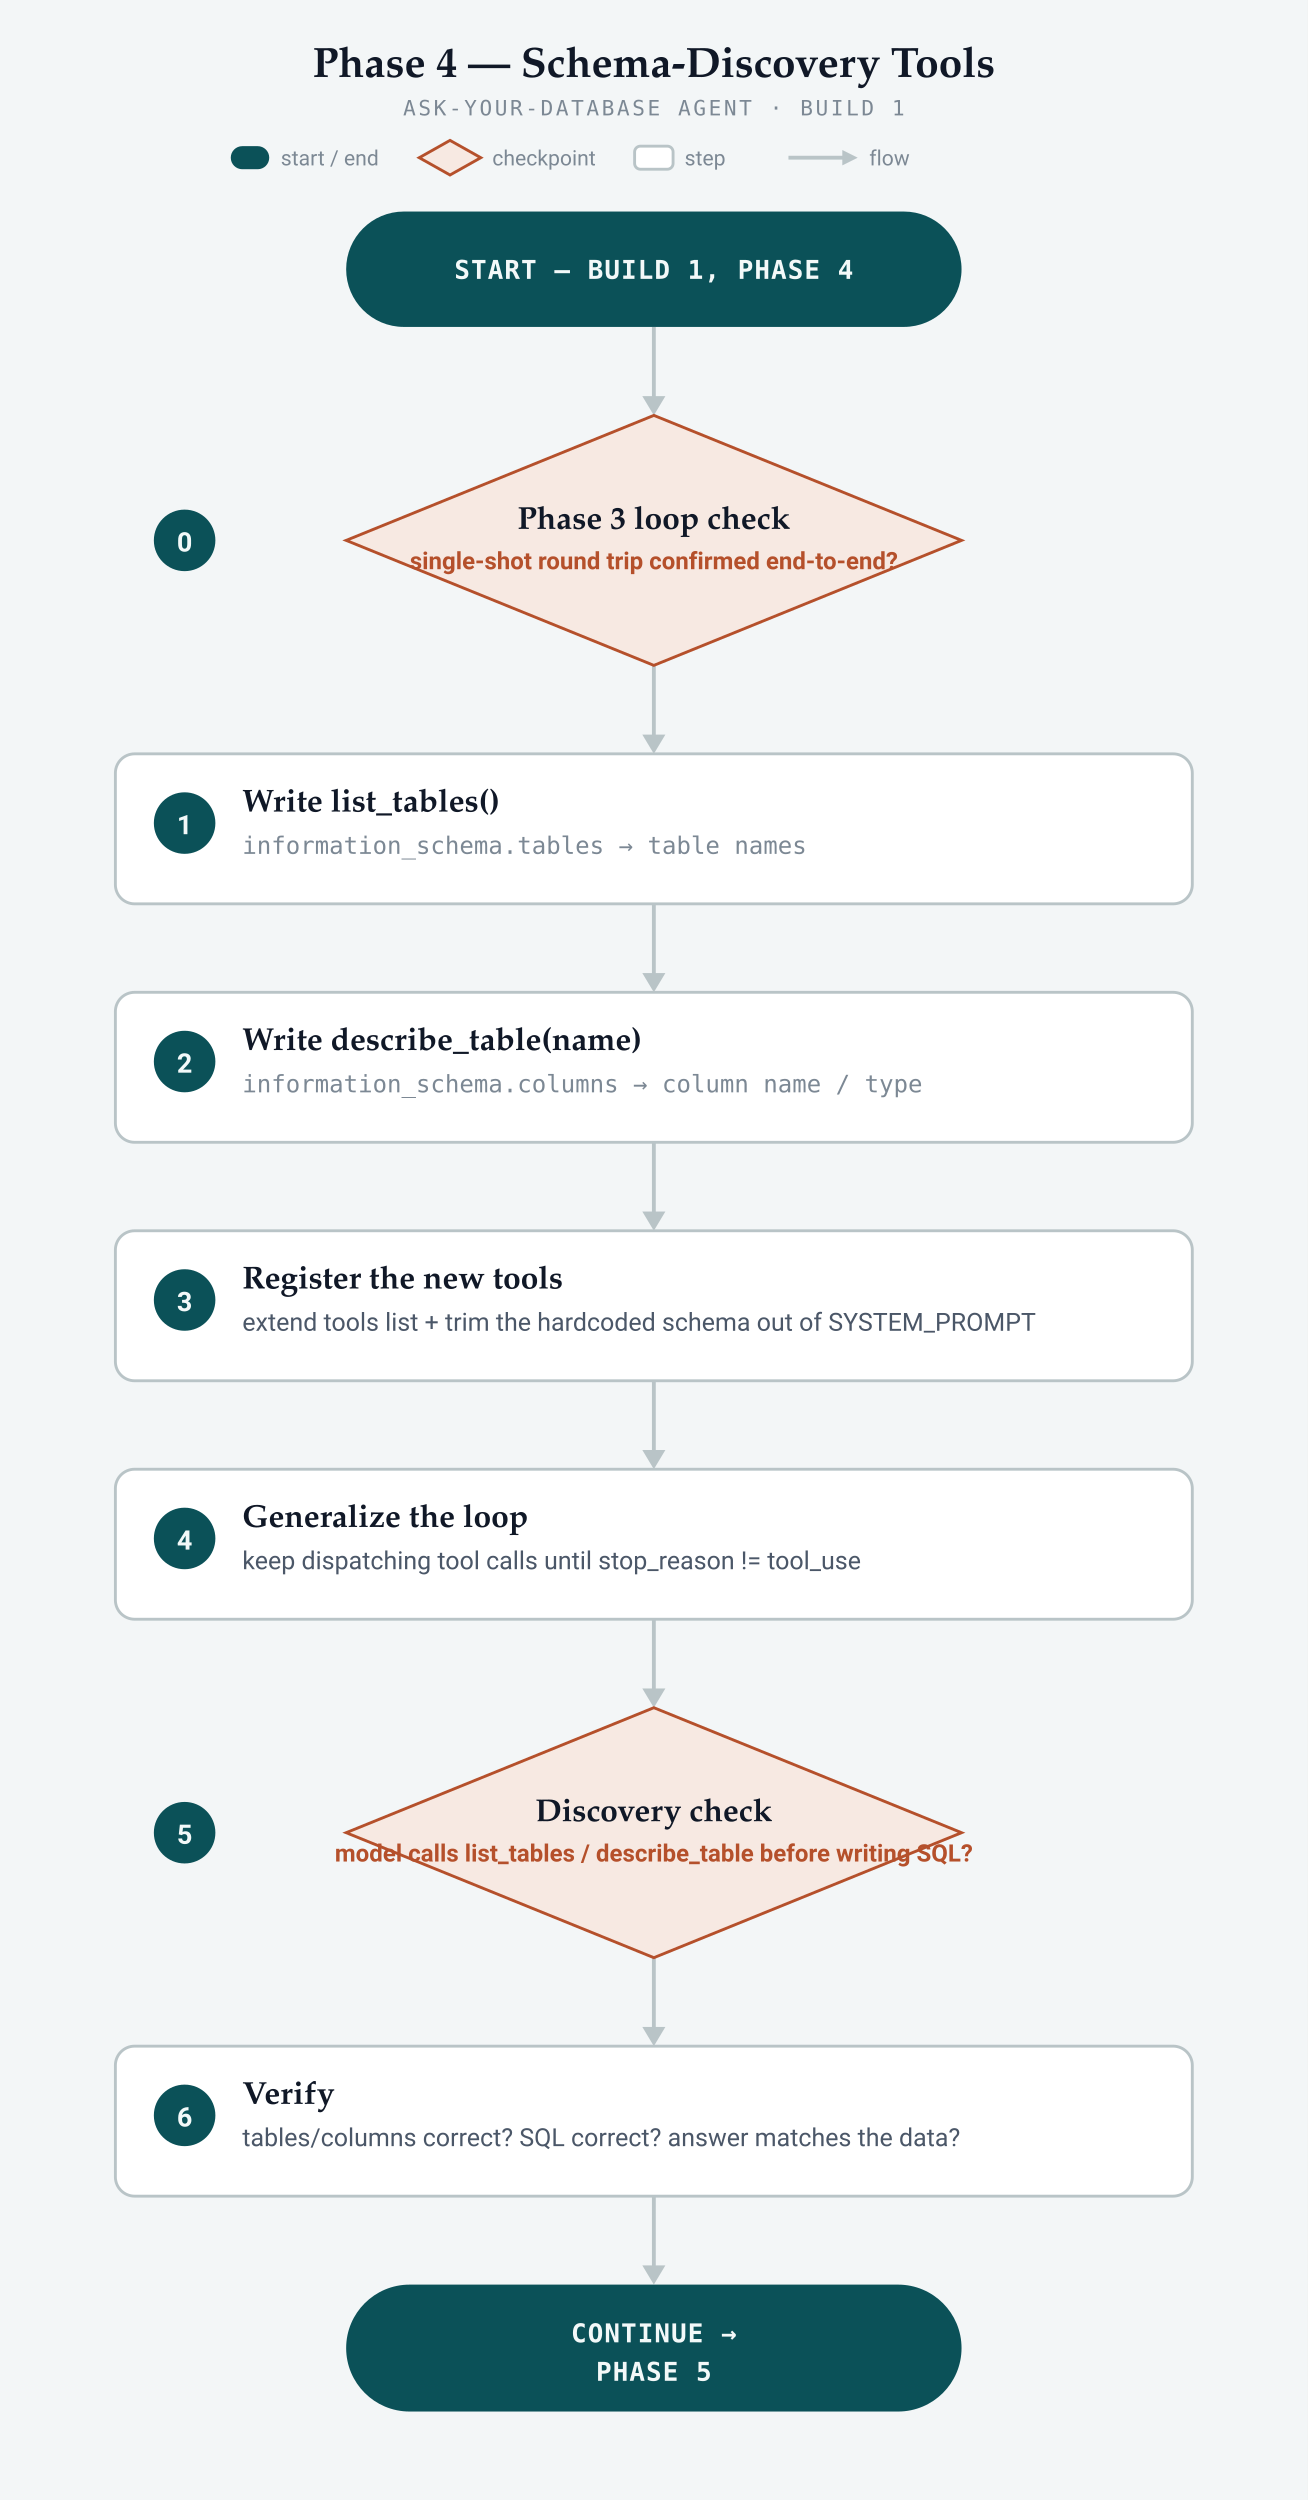
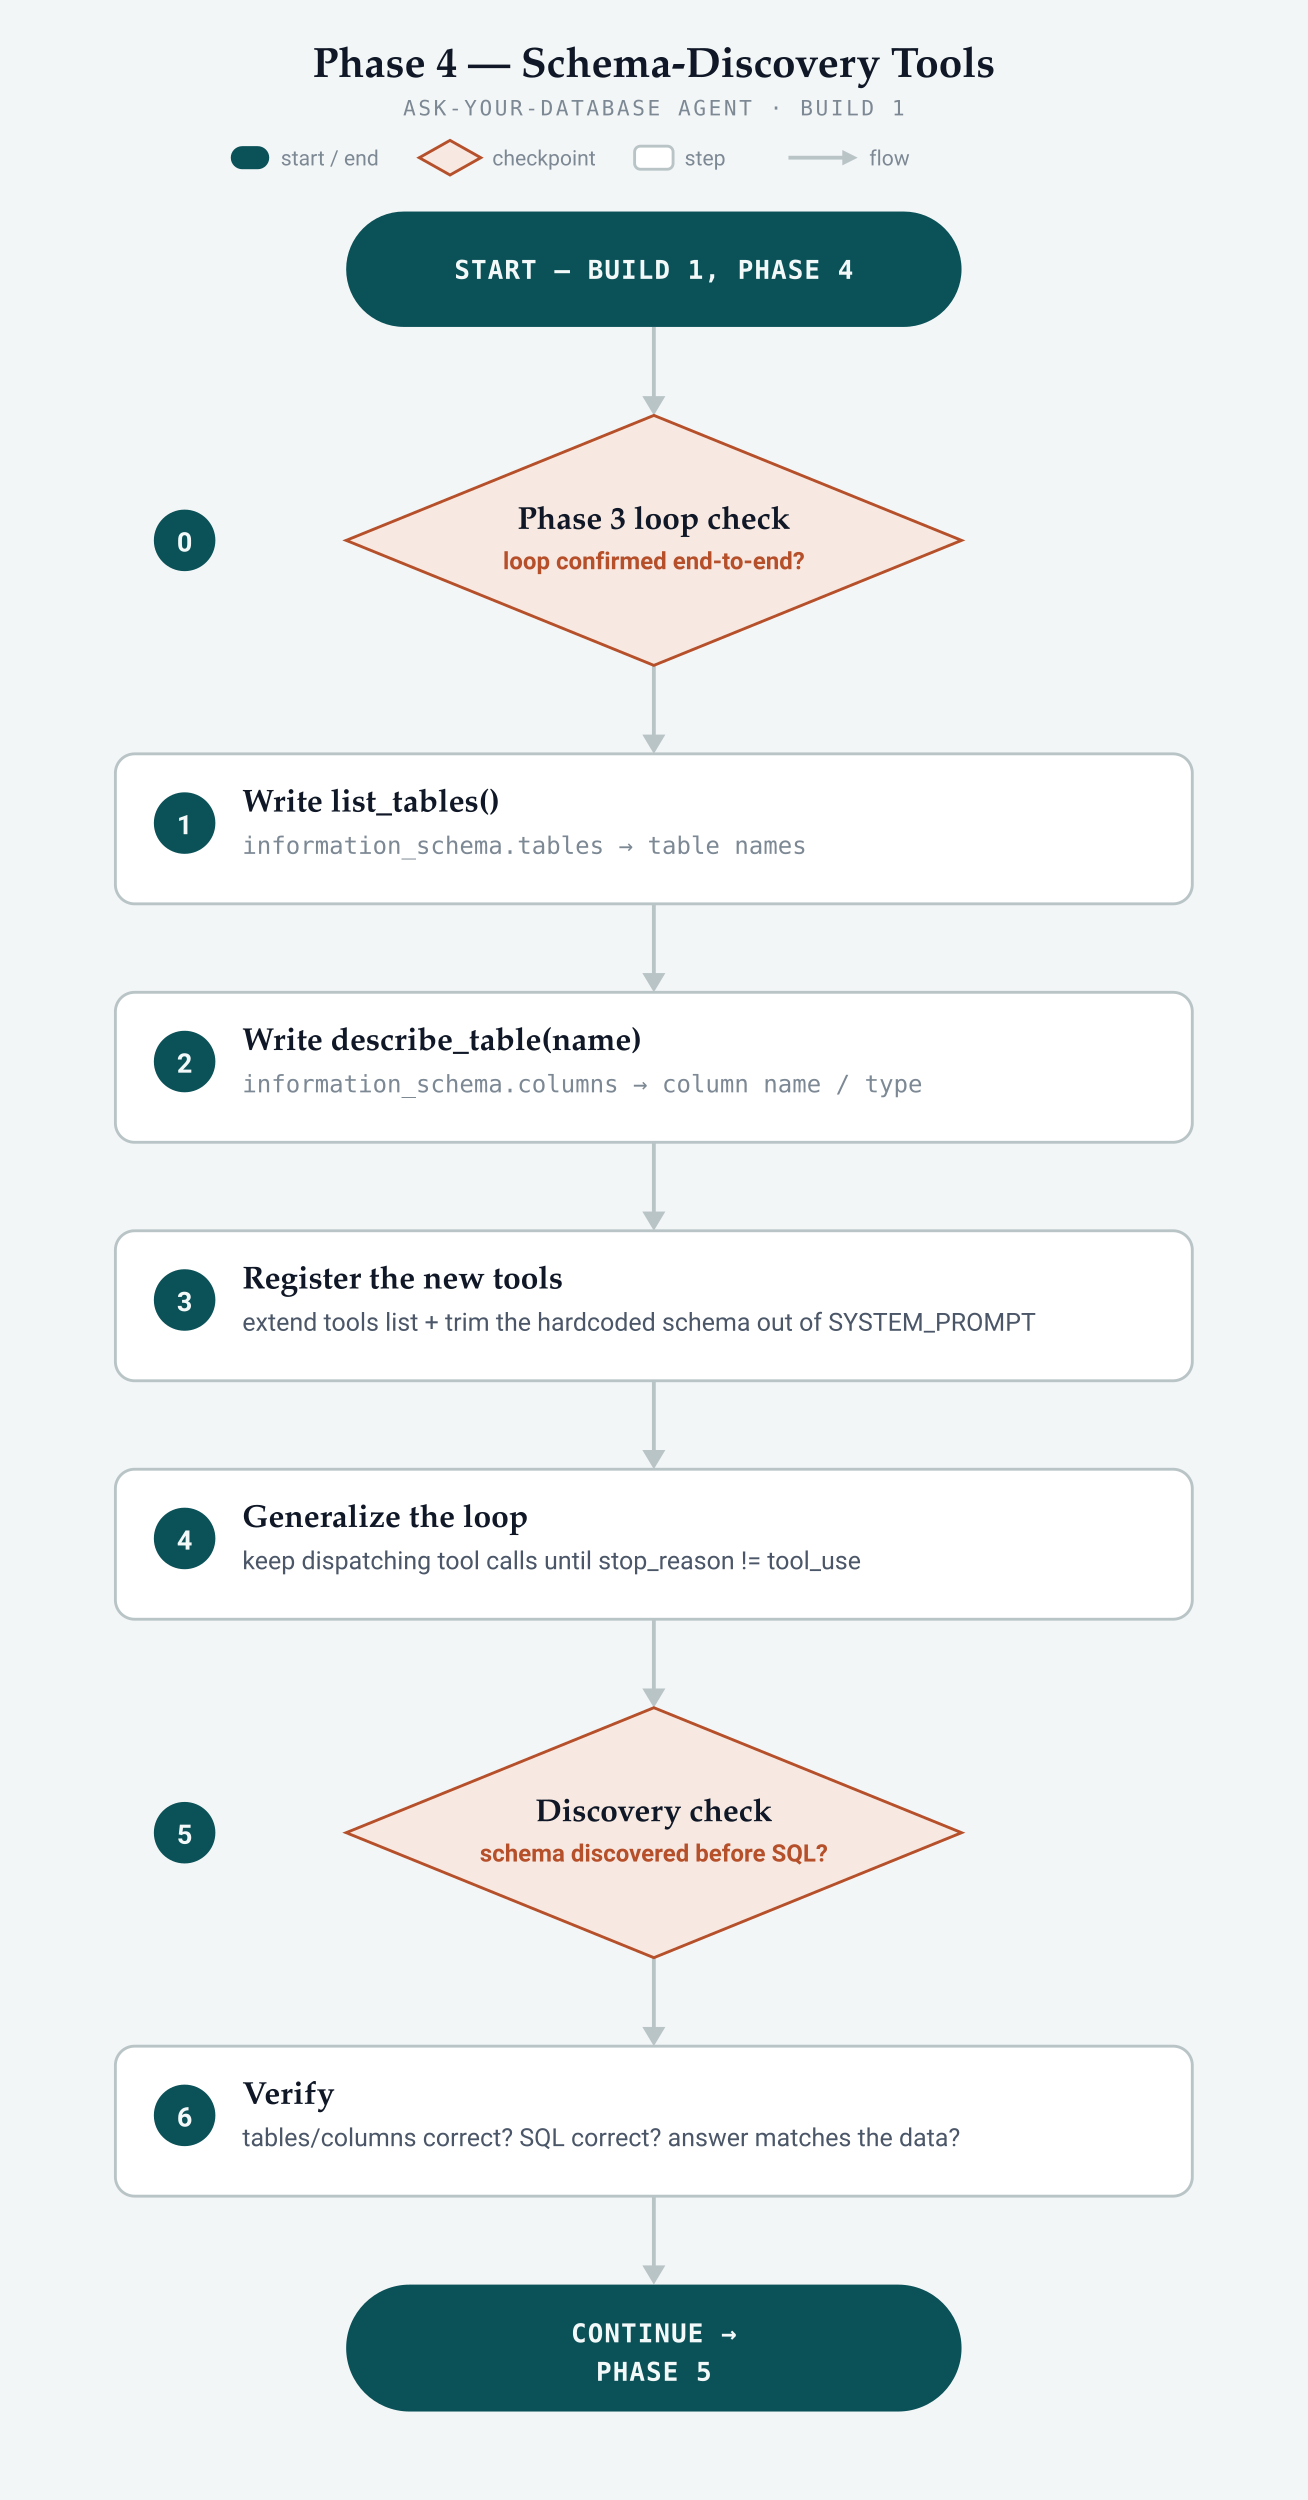
<svg xmlns="http://www.w3.org/2000/svg" viewBox="0 0 680 1300" width="680" height="1300" role="img" aria-labelledby="title desc">
  <style>
    text { font-family: -apple-system, BlinkMacSystemFont, "Segoe UI", Roboto, sans-serif; fill: #101827; }
    .heading    { font-family: "Iowan Old Style", "Palatino Linotype", Palatino, "Book Antiqua", Georgia, serif; font-size: 22px; font-weight: 600; }
    .subheading { font-family: "Cascadia Code", "SFMono-Regular", Consolas, monospace; font-size: 11px; fill: #7C8894; letter-spacing: 0.12em; }
    .step-label { font-family: "Iowan Old Style", "Palatino Linotype", Palatino, "Book Antiqua", Georgia, serif; font-size: 16.5px; font-weight: 600; }
    .step-desc  { font-size: 13px; fill: #4B5768; }
    .step-mono  { font-family: "Cascadia Code", "SFMono-Regular", Consolas, monospace; font-size: 12.5px; fill: #7C8894; }
    .decision-title { font-family: "Iowan Old Style", "Palatino Linotype", Palatino, "Book Antiqua", Georgia, serif; font-size: 16.5px; font-weight: 600; text-anchor: middle; }
    .decision-q     { font-size: 12.5px; fill: #B5502B; text-anchor: middle; font-weight: 600; }
    .legend-text { font-size: 11px; fill: #7C8894; }
    .rect-node   { fill: #FFFFFF; stroke: #B9C4C7; stroke-width: 1.5; }
    .diamond-node{ fill: #F7E9E2; stroke: #B5502B; stroke-width: 1.5; }
    .pill-node   { fill: #0B5158; }
    .pill-text   { fill: #F3F9F9; font-family: "Cascadia Code", "SFMono-Regular", Consolas, monospace; font-size: 13.5px; font-weight: 700; text-anchor: middle; letter-spacing: 0.04em; }
    .badge       { fill: #0B5158; }
    .badge-text  { fill: #F3F9F9; font-size: 14px; font-weight: 700; text-anchor: middle; dominant-baseline: central; }
    .arrow-line  { stroke: #B9C4C7; stroke-width: 2; }
    .arrow-head  { fill: #B9C4C7; }
  </style>
  <rect x="0" y="0" width="680" height="1300" fill="#F3F6F7" />
  <text x="340" y="40" class="heading" text-anchor="middle">Phase 4 — Schema-Discovery Tools</text>
  <text x="340" y="60" class="subheading" text-anchor="middle">ASK-YOUR-DATABASE AGENT · BUILD 1</text>
  <g>
    <rect x="120" y="76" width="20" height="12" rx="6" class="pill-node" />
    <text x="146" y="86" class="legend-text">start / end</text>
    <polygon points="234,73 250,82 234,91 218,82" class="diamond-node" />
    <text x="256" y="86" class="legend-text">checkpoint</text>
    <rect x="330" y="76" width="20" height="12" rx="3" class="rect-node" />
    <text x="356" y="86" class="legend-text">step</text>
    <line x1="410" y1="82" x2="440" y2="82" class="arrow-line" />
    <polygon points="446,82 438,78 438,86" class="arrow-head" />
    <text x="452" y="86" class="legend-text">flow</text>
  </g>
  <g>
    <line class="arrow-line" x1="340" y1="170" x2="340" y2="210" />
    <polygon class="arrow-head" points="340,216 334,206 346,206" />
    <line class="arrow-line" x1="340" y1="346" x2="340" y2="386" />
    <polygon class="arrow-head" points="340,392 334,382 346,382" />
    <line class="arrow-line" x1="340" y1="470" x2="340" y2="510" />
    <polygon class="arrow-head" points="340,516 334,506 346,506" />
    <line class="arrow-line" x1="340" y1="594" x2="340" y2="634" />
    <polygon class="arrow-head" points="340,640 334,630 346,630" />
    <line class="arrow-line" x1="340" y1="718" x2="340" y2="758" />
    <polygon class="arrow-head" points="340,764 334,754 346,754" />
    <line class="arrow-line" x1="340" y1="842" x2="340" y2="882" />
    <polygon class="arrow-head" points="340,888 334,878 346,878" />
    <line class="arrow-line" x1="340" y1="1018" x2="340" y2="1058" />
    <polygon class="arrow-head" points="340,1064 334,1054 346,1054" />
    <line class="arrow-line" x1="340" y1="1142" x2="340" y2="1182" />
    <polygon class="arrow-head" points="340,1188 334,1178 346,1178" />
  </g>
  <g>
    <rect class="pill-node" x="180" y="110" width="320" height="60" rx="30" />
    <text class="pill-text" x="340" y="145">START — BUILD 1, PHASE 4</text>
  </g>
  <g>
    <polygon class="diamond-node" points="340,216 500,281 340,346 180,281" />
    <circle class="badge" cx="96" cy="281" r="16" />
    <text class="badge-text" x="96" y="282">0</text>
    <text class="decision-title" x="340" y="275">Phase 3 loop check</text>
-     <text class="decision-q" x="340" y="296">single-shot round trip confirmed end-to-end?</text>
+     <text class="decision-q" x="340" y="296">loop confirmed end-to-end?</text>
  </g>
  <g>
    <rect class="rect-node" x="60" y="392" width="560" height="78" rx="10" />
    <circle class="badge" cx="96" cy="428" r="16" />
    <text class="badge-text" x="96" y="429">1</text>
    <text class="step-label" x="126" y="422">Write list_tables()</text>
    <text class="step-mono" x="126" y="444">information_schema.tables  →  table names</text>
  </g>
  <g>
    <rect class="rect-node" x="60" y="516" width="560" height="78" rx="10" />
    <circle class="badge" cx="96" cy="552" r="16" />
    <text class="badge-text" x="96" y="553">2</text>
    <text class="step-label" x="126" y="546">Write describe_table(name)</text>
    <text class="step-mono" x="126" y="568">information_schema.columns  →  column name / type</text>
  </g>
  <g>
    <rect class="rect-node" x="60" y="640" width="560" height="78" rx="10" />
    <circle class="badge" cx="96" cy="676" r="16" />
    <text class="badge-text" x="96" y="677">3</text>
    <text class="step-label" x="126" y="670">Register the new tools</text>
    <text class="step-desc" x="126" y="692">extend tools list + trim the hardcoded schema out of SYSTEM_PROMPT</text>
  </g>
  <g>
    <rect class="rect-node" x="60" y="764" width="560" height="78" rx="10" />
    <circle class="badge" cx="96" cy="800" r="16" />
    <text class="badge-text" x="96" y="801">4</text>
    <text class="step-label" x="126" y="794">Generalize the loop</text>
    <text class="step-desc" x="126" y="816">keep dispatching tool calls until stop_reason != tool_use</text>
  </g>
  <g>
    <polygon class="diamond-node" points="340,888 500,953 340,1018 180,953" />
    <circle class="badge" cx="96" cy="953" r="16" />
    <text class="badge-text" x="96" y="954">5</text>
    <text class="decision-title" x="340" y="947">Discovery check</text>
-     <text class="decision-q" x="340" y="968">model calls list_tables / describe_table before writing SQL?</text>
+     <text class="decision-q" x="340" y="968">schema discovered before SQL?</text>
  </g>
  <g>
    <rect class="rect-node" x="60" y="1064" width="560" height="78" rx="10" />
    <circle class="badge" cx="96" cy="1100" r="16" />
    <text class="badge-text" x="96" y="1101">6</text>
    <text class="step-label" x="126" y="1094">Verify</text>
    <text class="step-desc" x="126" y="1116">tables/columns correct? SQL correct? answer matches the data?</text>
  </g>
  <g>
    <rect class="pill-node" x="180" y="1188" width="320" height="66" rx="33" />
    <text class="pill-text" x="340" y="1218">CONTINUE →</text>
    <text class="pill-text" x="340" y="1238">PHASE 5</text>
  </g>
</svg>
